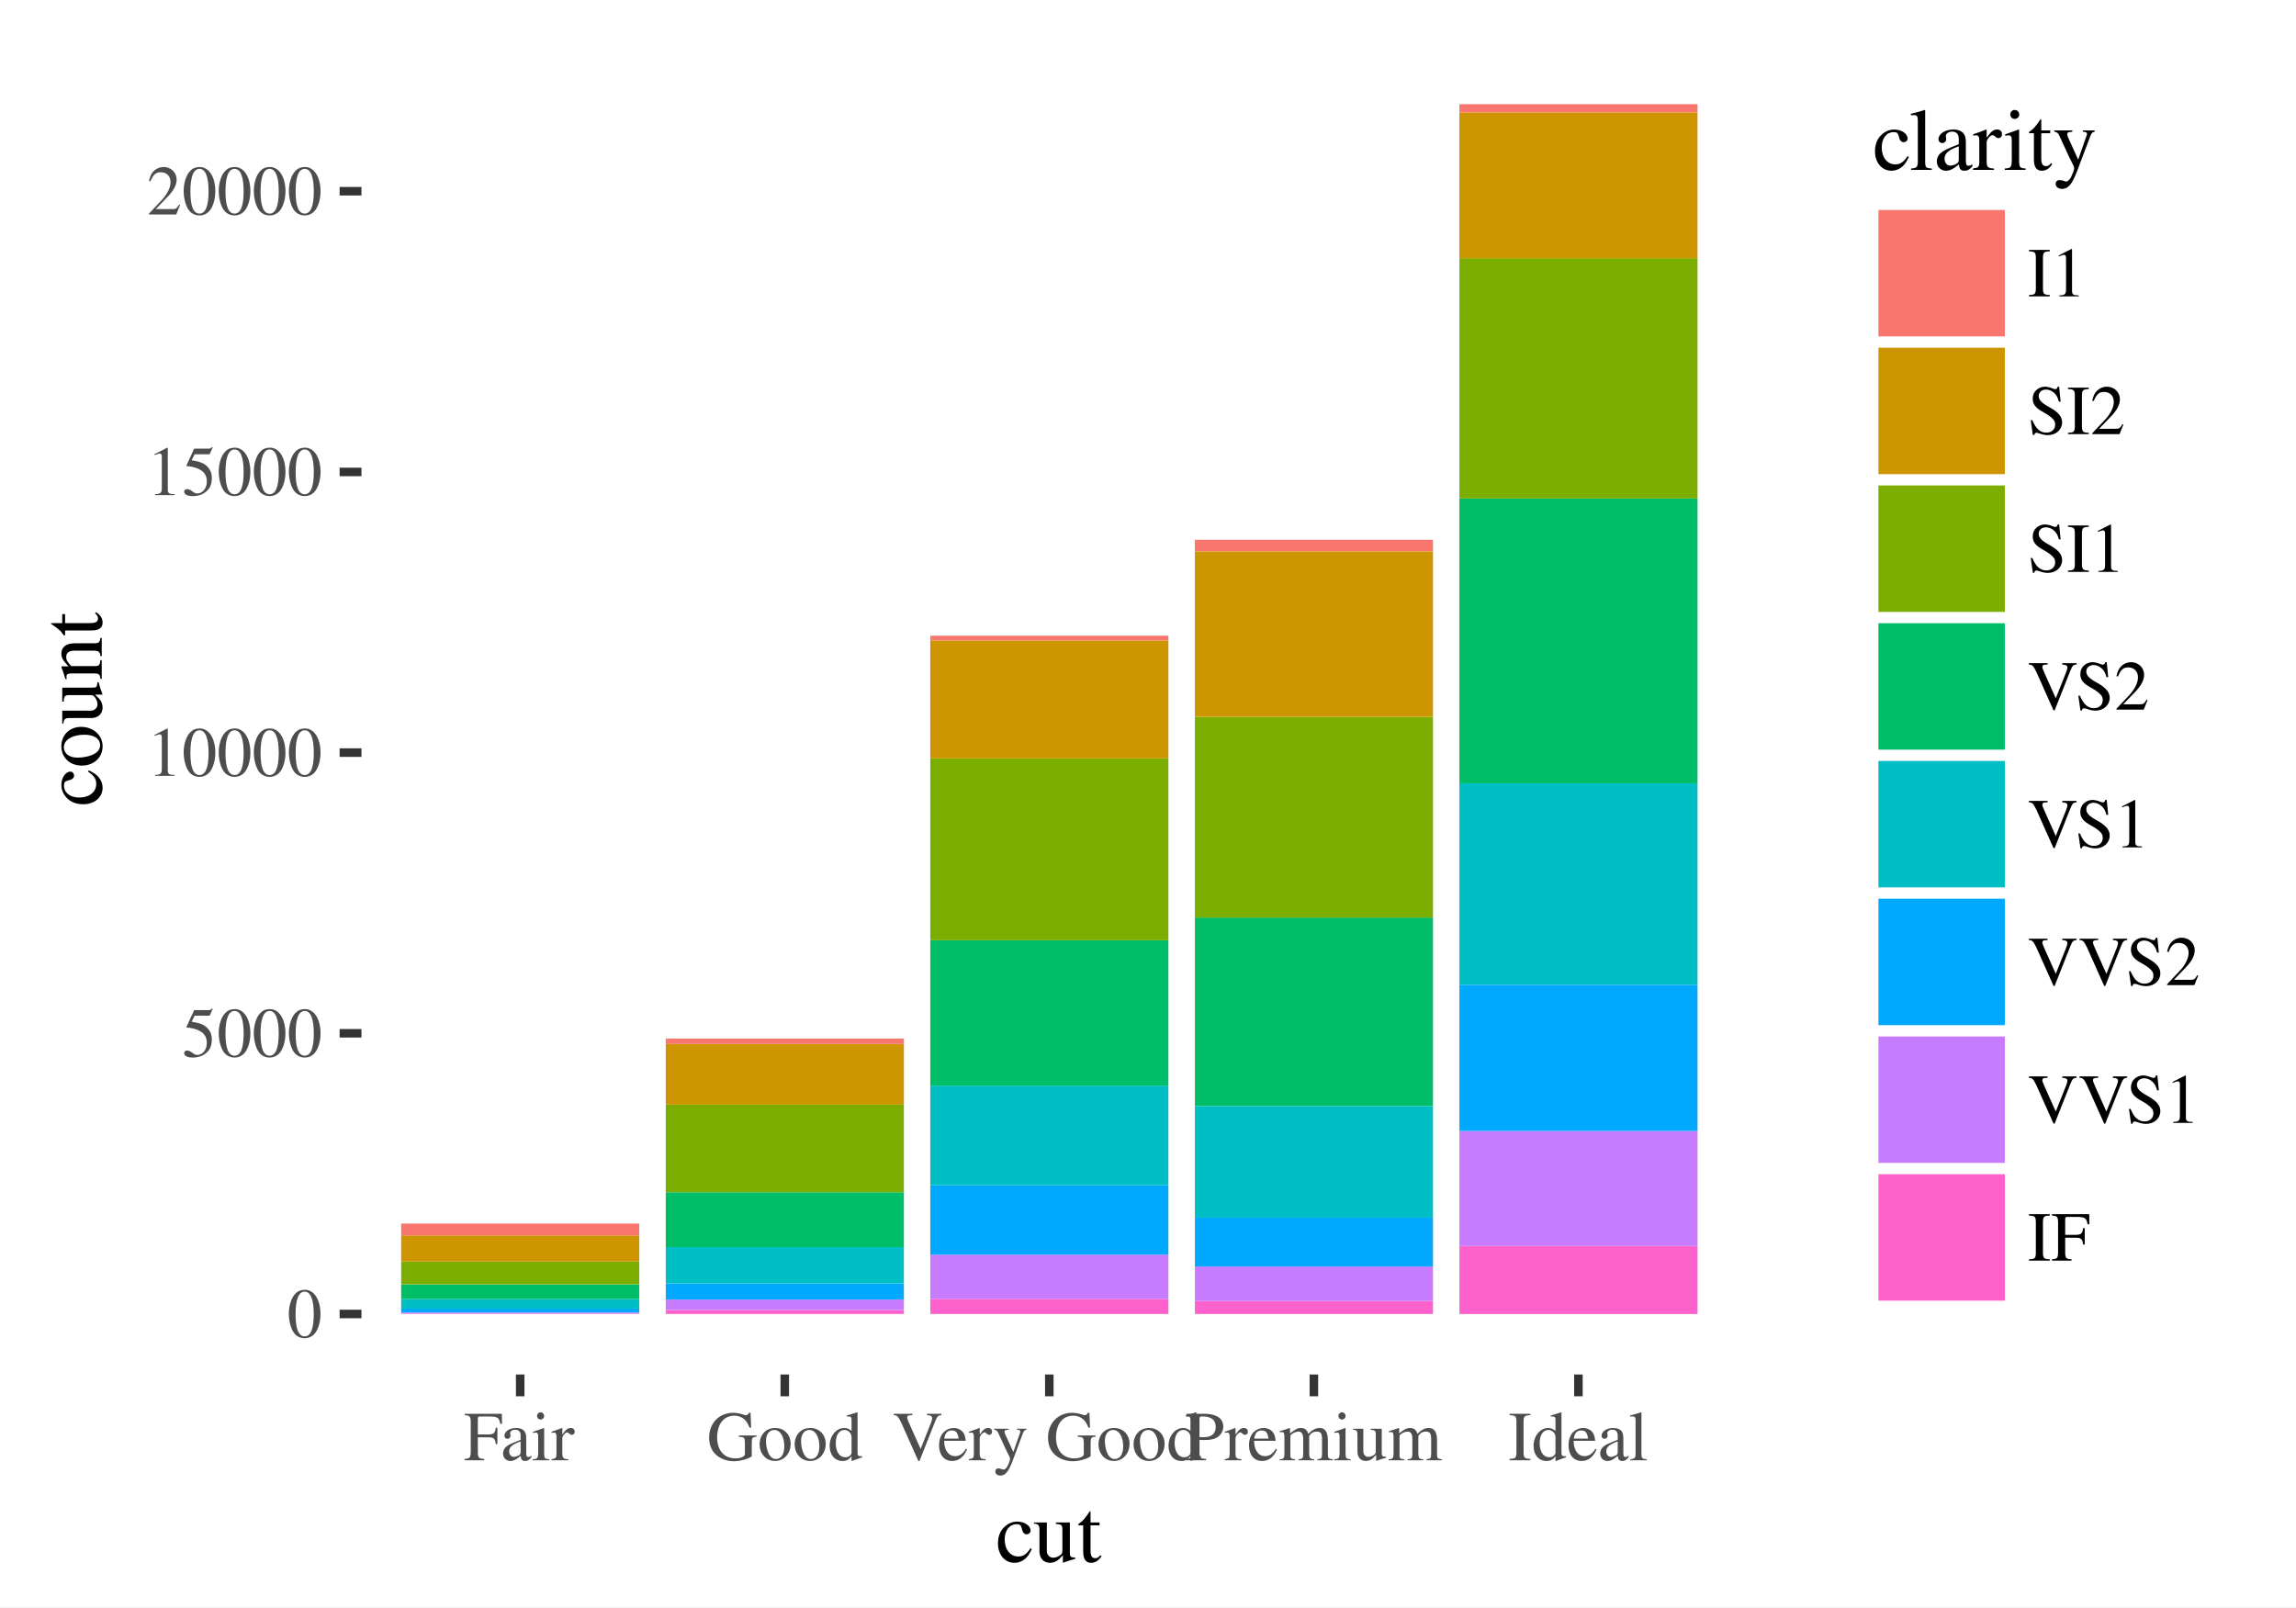
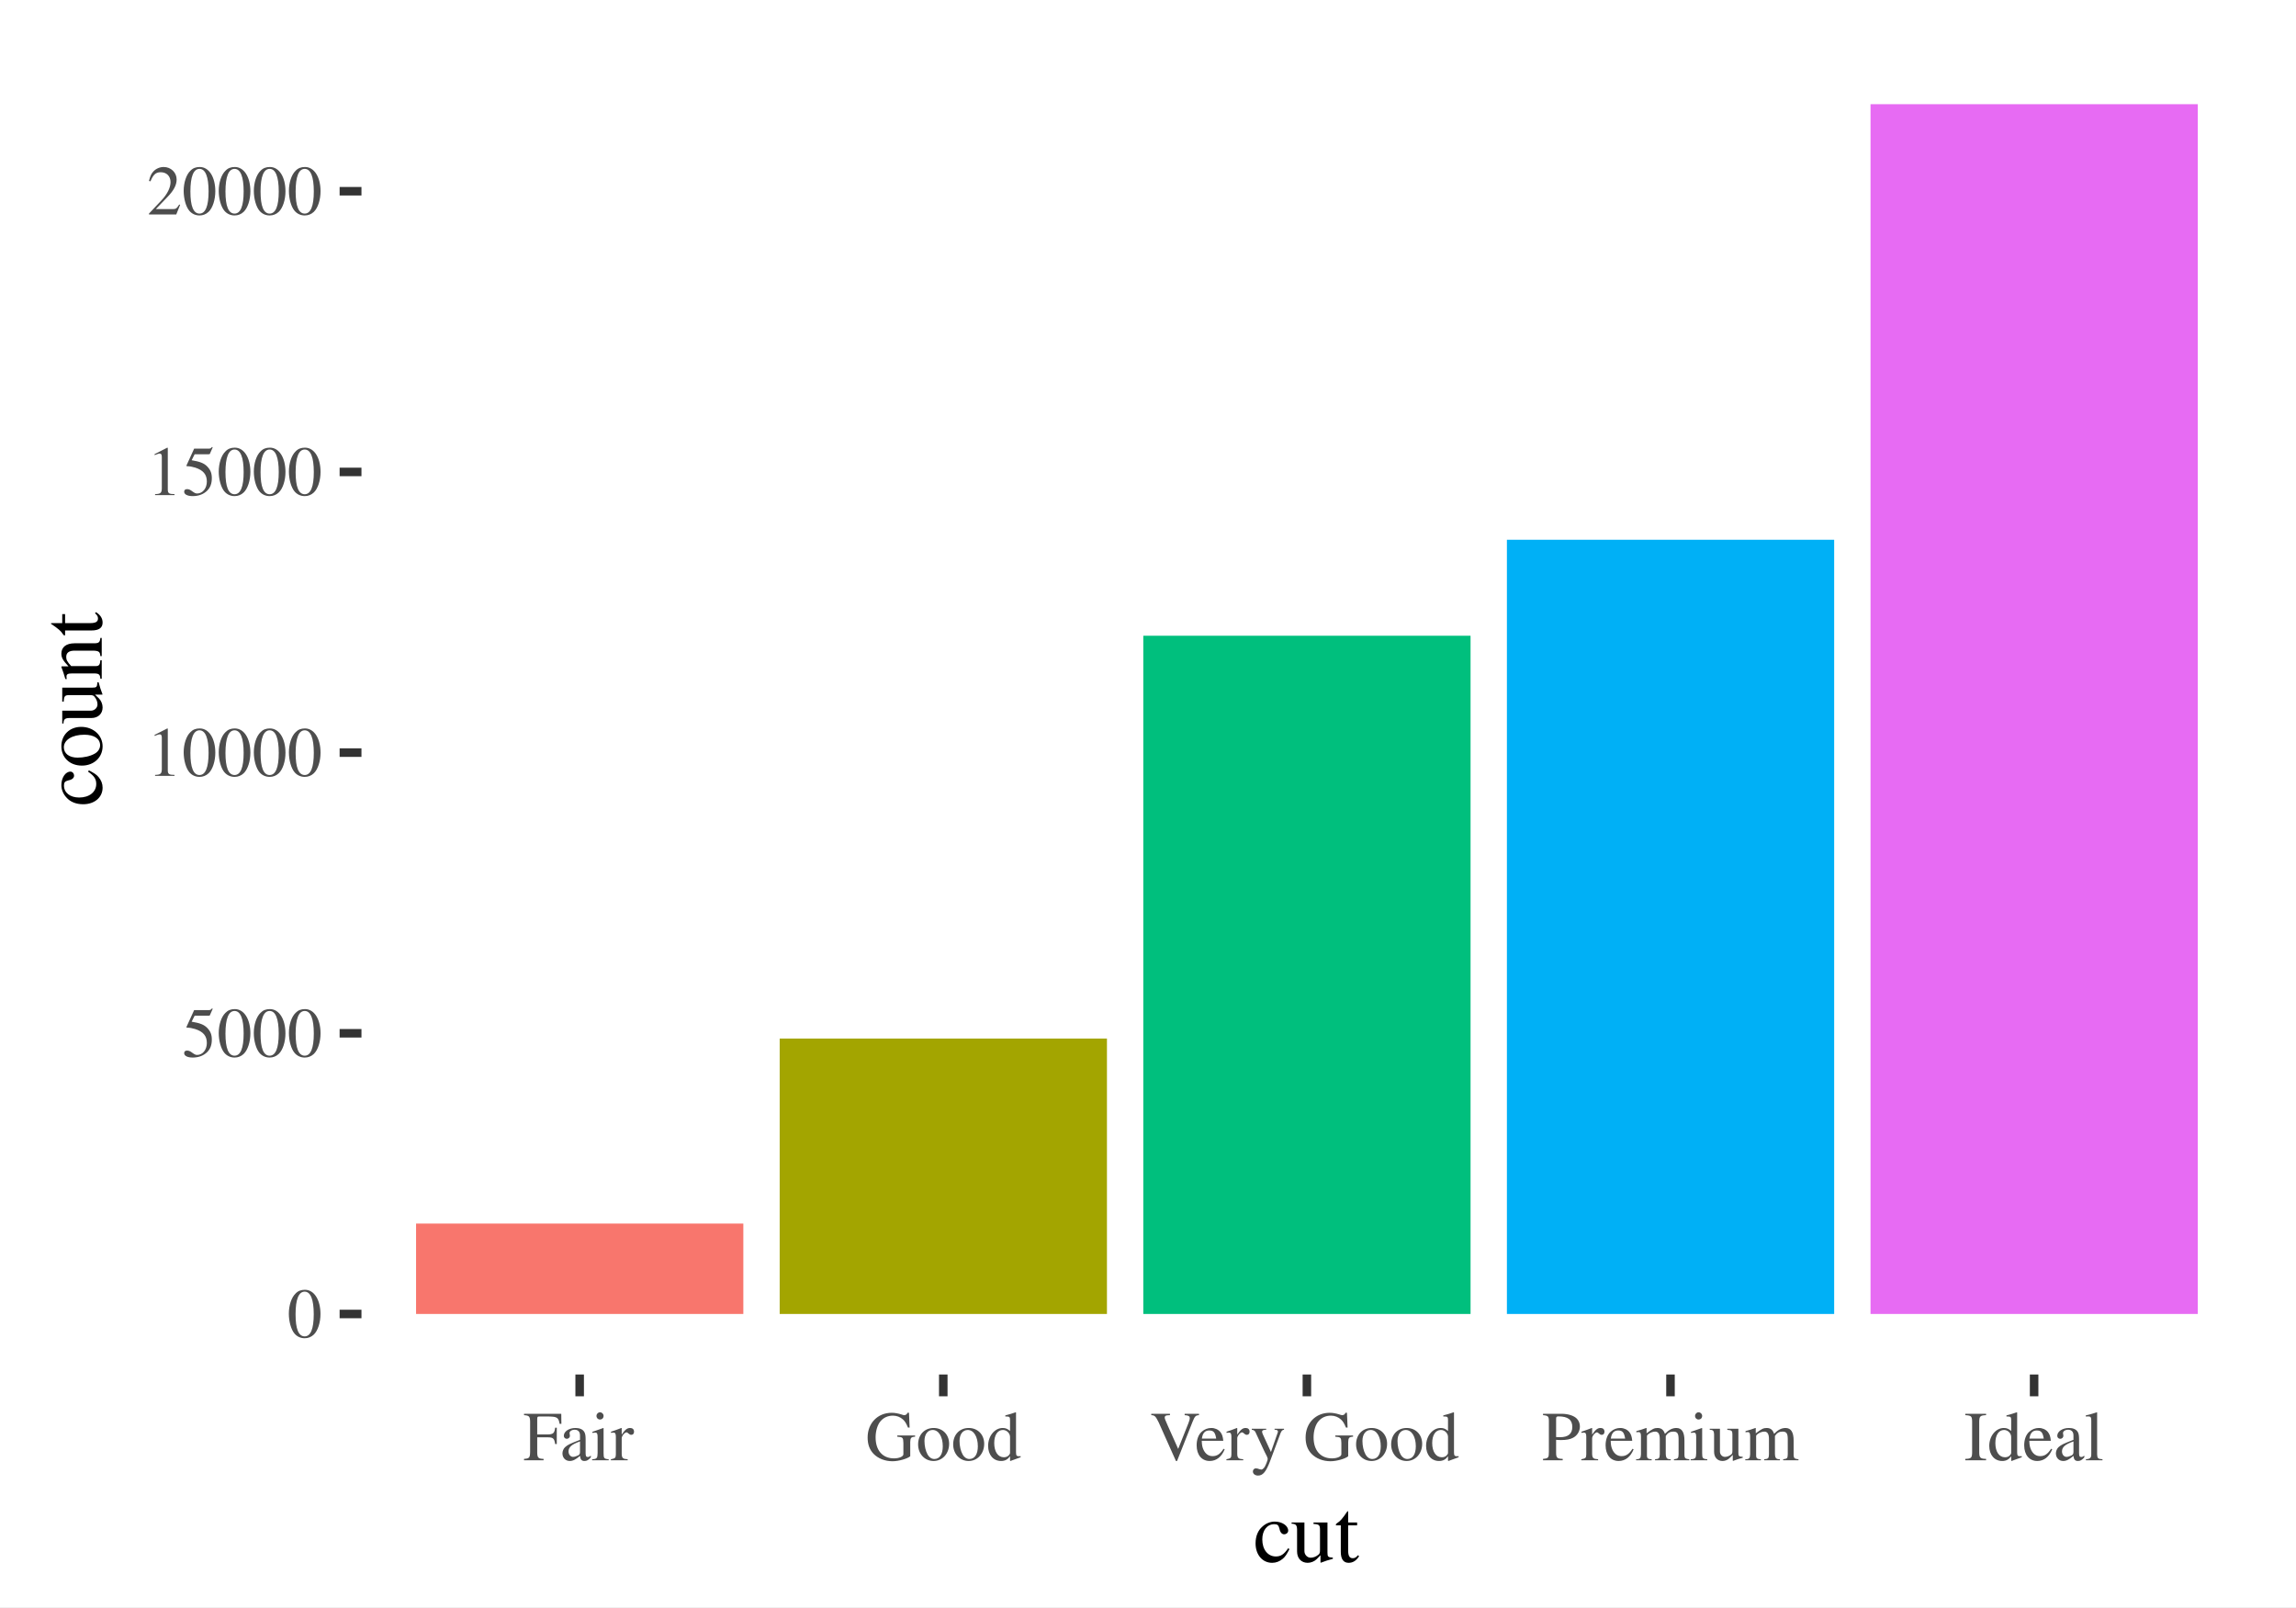
<svg xmlns="http://www.w3.org/2000/svg" viewBox="0 0 288.00 201.60">
  <defs>
    <style type="text/css">
    line, polyline, path, rect, circle {
      fill: none;
      stroke: #000000;
      stroke-linecap: round;
      stroke-linejoin: round;
      stroke-miterlimit: 10.00;
    }
  </style>
  </defs>
  <rect width="100%" height="100%" style="stroke: none; fill: #FFFFFF;" />
  <defs>
-     <clipPath id="cpNDUuMzQ0fDIxNy45MDN8MTcyLjQyfDUuNDc5NDU=">
-       <rect x="45.34" y="5.48" width="172.56" height="166.94" />
+     <clipPath id="cpNDUuMzQ0fDI4Mi41MjF8MTcyLjQyfDUuNDc5NDU=">
+       <rect x="45.34" y="5.48" width="237.18" height="166.94" />
    </clipPath>
  </defs>
-   <rect x="50.32" y="164.77" width="29.87" height="0.06" style="stroke-width: 1.07; stroke: none; stroke-linecap: butt; fill: #FF61CC;" clip-path="url(#cpNDUuMzQ0fDIxNy45MDN8MTcyLjQyfDUuNDc5NDU=)" />
-   <rect x="50.32" y="164.65" width="29.87" height="0.12" style="stroke-width: 1.07; stroke: none; stroke-linecap: butt; fill: #C77CFF;" clip-path="url(#cpNDUuMzQ0fDIxNy45MDN8MTcyLjQyfDUuNDc5NDU=)" />
-   <rect x="50.32" y="164.16" width="29.87" height="0.49" style="stroke-width: 1.07; stroke: none; stroke-linecap: butt; fill: #00A9FF;" clip-path="url(#cpNDUuMzQ0fDIxNy45MDN8MTcyLjQyfDUuNDc5NDU=)" />
-   <rect x="50.32" y="162.97" width="29.87" height="1.20" style="stroke-width: 1.07; stroke: none; stroke-linecap: butt; fill: #00BFC4;" clip-path="url(#cpNDUuMzQ0fDIxNy45MDN8MTcyLjQyfDUuNDc5NDU=)" />
-   <rect x="50.32" y="161.13" width="29.87" height="1.84" style="stroke-width: 1.07; stroke: none; stroke-linecap: butt; fill: #00BE67;" clip-path="url(#cpNDUuMzQ0fDIxNy45MDN8MTcyLjQyfDUuNDc5NDU=)" />
-   <rect x="50.32" y="158.25" width="29.87" height="2.87" style="stroke-width: 1.07; stroke: none; stroke-linecap: butt; fill: #7CAE00;" clip-path="url(#cpNDUuMzQ0fDIxNy45MDN8MTcyLjQyfDUuNDc5NDU=)" />
-   <rect x="50.32" y="154.97" width="29.87" height="3.28" style="stroke-width: 1.07; stroke: none; stroke-linecap: butt; fill: #CD9600;" clip-path="url(#cpNDUuMzQ0fDIxNy45MDN8MTcyLjQyfDUuNDc5NDU=)" />
-   <rect x="50.32" y="153.49" width="29.87" height="1.48" style="stroke-width: 1.07; stroke: none; stroke-linecap: butt; fill: #F8766D;" clip-path="url(#cpNDUuMzQ0fDIxNy45MDN8MTcyLjQyfDUuNDc5NDU=)" />
-   <rect x="83.51" y="164.33" width="29.87" height="0.50" style="stroke-width: 1.07; stroke: none; stroke-linecap: butt; fill: #FF61CC;" clip-path="url(#cpNDUuMzQ0fDIxNy45MDN8MTcyLjQyfDUuNDc5NDU=)" />
-   <rect x="83.51" y="163.02" width="29.87" height="1.31" style="stroke-width: 1.07; stroke: none; stroke-linecap: butt; fill: #C77CFF;" clip-path="url(#cpNDUuMzQ0fDIxNy45MDN8MTcyLjQyfDUuNDc5NDU=)" />
-   <rect x="83.51" y="161.01" width="29.87" height="2.01" style="stroke-width: 1.07; stroke: none; stroke-linecap: butt; fill: #00A9FF;" clip-path="url(#cpNDUuMzQ0fDIxNy45MDN8MTcyLjQyfDUuNDc5NDU=)" />
-   <rect x="83.51" y="156.44" width="29.87" height="4.56" style="stroke-width: 1.07; stroke: none; stroke-linecap: butt; fill: #00BFC4;" clip-path="url(#cpNDUuMzQ0fDIxNy45MDN8MTcyLjQyfDUuNDc5NDU=)" />
-   <rect x="83.51" y="149.56" width="29.87" height="6.89" style="stroke-width: 1.07; stroke: none; stroke-linecap: butt; fill: #00BE67;" clip-path="url(#cpNDUuMzQ0fDIxNy45MDN8MTcyLjQyfDUuNDc5NDU=)" />
-   <rect x="83.51" y="138.57" width="29.87" height="10.99" style="stroke-width: 1.07; stroke: none; stroke-linecap: butt; fill: #7CAE00;" clip-path="url(#cpNDUuMzQ0fDIxNy45MDN8MTcyLjQyfDUuNDc5NDU=)" />
-   <rect x="83.51" y="130.96" width="29.87" height="7.61" style="stroke-width: 1.07; stroke: none; stroke-linecap: butt; fill: #CD9600;" clip-path="url(#cpNDUuMzQ0fDIxNy45MDN8MTcyLjQyfDUuNDc5NDU=)" />
-   <rect x="83.51" y="130.28" width="29.87" height="0.68" style="stroke-width: 1.07; stroke: none; stroke-linecap: butt; fill: #F8766D;" clip-path="url(#cpNDUuMzQ0fDIxNy45MDN8MTcyLjQyfDUuNDc5NDU=)" />
-   <rect x="116.69" y="162.94" width="29.87" height="1.89" style="stroke-width: 1.07; stroke: none; stroke-linecap: butt; fill: #FF61CC;" clip-path="url(#cpNDUuMzQ0fDIxNy45MDN8MTcyLjQyfDUuNDc5NDU=)" />
-   <rect x="116.69" y="157.39" width="29.87" height="5.56" style="stroke-width: 1.07; stroke: none; stroke-linecap: butt; fill: #C77CFF;" clip-path="url(#cpNDUuMzQ0fDIxNy45MDN8MTcyLjQyfDUuNDc5NDU=)" />
-   <rect x="116.69" y="148.69" width="29.87" height="8.70" style="stroke-width: 1.07; stroke: none; stroke-linecap: butt; fill: #00A9FF;" clip-path="url(#cpNDUuMzQ0fDIxNy45MDN8MTcyLjQyfDUuNDc5NDU=)" />
-   <rect x="116.69" y="136.19" width="29.87" height="12.50" style="stroke-width: 1.07; stroke: none; stroke-linecap: butt; fill: #00BFC4;" clip-path="url(#cpNDUuMzQ0fDIxNy45MDN8MTcyLjQyfDUuNDc5NDU=)" />
-   <rect x="116.69" y="117.95" width="29.87" height="18.25" style="stroke-width: 1.07; stroke: none; stroke-linecap: butt; fill: #00BE67;" clip-path="url(#cpNDUuMzQ0fDIxNy45MDN8MTcyLjQyfDUuNDc5NDU=)" />
-   <rect x="116.69" y="95.13" width="29.87" height="22.82" style="stroke-width: 1.07; stroke: none; stroke-linecap: butt; fill: #7CAE00;" clip-path="url(#cpNDUuMzQ0fDIxNy45MDN8MTcyLjQyfDUuNDc5NDU=)" />
-   <rect x="116.69" y="80.34" width="29.87" height="14.79" style="stroke-width: 1.07; stroke: none; stroke-linecap: butt; fill: #CD9600;" clip-path="url(#cpNDUuMzQ0fDIxNy45MDN8MTcyLjQyfDUuNDc5NDU=)" />
-   <rect x="116.69" y="79.75" width="29.87" height="0.59" style="stroke-width: 1.07; stroke: none; stroke-linecap: butt; fill: #F8766D;" clip-path="url(#cpNDUuMzQ0fDIxNy45MDN8MTcyLjQyfDUuNDc5NDU=)" />
-   <rect x="149.88" y="163.21" width="29.87" height="1.62" style="stroke-width: 1.07; stroke: none; stroke-linecap: butt; fill: #FF61CC;" clip-path="url(#cpNDUuMzQ0fDIxNy45MDN8MTcyLjQyfDUuNDc5NDU=)" />
-   <rect x="149.88" y="158.87" width="29.87" height="4.34" style="stroke-width: 1.07; stroke: none; stroke-linecap: butt; fill: #C77CFF;" clip-path="url(#cpNDUuMzQ0fDIxNy45MDN8MTcyLjQyfDUuNDc5NDU=)" />
-   <rect x="149.88" y="152.75" width="29.87" height="6.13" style="stroke-width: 1.07; stroke: none; stroke-linecap: butt; fill: #00A9FF;" clip-path="url(#cpNDUuMzQ0fDIxNy45MDN8MTcyLjQyfDUuNDc5NDU=)" />
-   <rect x="149.88" y="138.74" width="29.87" height="14.01" style="stroke-width: 1.07; stroke: none; stroke-linecap: butt; fill: #00BFC4;" clip-path="url(#cpNDUuMzQ0fDIxNy45MDN8MTcyLjQyfDUuNDc5NDU=)" />
-   <rect x="149.88" y="115.10" width="29.87" height="23.64" style="stroke-width: 1.07; stroke: none; stroke-linecap: butt; fill: #00BE67;" clip-path="url(#cpNDUuMzQ0fDIxNy45MDN8MTcyLjQyfDUuNDc5NDU=)" />
-   <rect x="149.88" y="89.93" width="29.87" height="25.18" style="stroke-width: 1.07; stroke: none; stroke-linecap: butt; fill: #7CAE00;" clip-path="url(#cpNDUuMzQ0fDIxNy45MDN8MTcyLjQyfDUuNDc5NDU=)" />
-   <rect x="149.88" y="69.16" width="29.87" height="20.77" style="stroke-width: 1.07; stroke: none; stroke-linecap: butt; fill: #CD9600;" clip-path="url(#cpNDUuMzQ0fDIxNy45MDN8MTcyLjQyfDUuNDc5NDU=)" />
-   <rect x="149.88" y="67.71" width="29.87" height="1.44" style="stroke-width: 1.07; stroke: none; stroke-linecap: butt; fill: #F8766D;" clip-path="url(#cpNDUuMzQ0fDIxNy45MDN8MTcyLjQyfDUuNDc5NDU=)" />
-   <rect x="183.06" y="156.30" width="29.87" height="8.54" style="stroke-width: 1.07; stroke: none; stroke-linecap: butt; fill: #FF61CC;" clip-path="url(#cpNDUuMzQ0fDIxNy45MDN8MTcyLjQyfDUuNDc5NDU=)" />
-   <rect x="183.06" y="141.88" width="29.87" height="14.42" style="stroke-width: 1.07; stroke: none; stroke-linecap: butt; fill: #C77CFF;" clip-path="url(#cpNDUuMzQ0fDIxNy45MDN8MTcyLjQyfDUuNDc5NDU=)" />
-   <rect x="183.06" y="123.53" width="29.87" height="18.35" style="stroke-width: 1.07; stroke: none; stroke-linecap: butt; fill: #00A9FF;" clip-path="url(#cpNDUuMzQ0fDIxNy45MDN8MTcyLjQyfDUuNDc5NDU=)" />
-   <rect x="183.06" y="98.26" width="29.87" height="25.27" style="stroke-width: 1.07; stroke: none; stroke-linecap: butt; fill: #00BFC4;" clip-path="url(#cpNDUuMzQ0fDIxNy45MDN8MTcyLjQyfDUuNDc5NDU=)" />
-   <rect x="183.06" y="62.55" width="29.87" height="35.71" style="stroke-width: 1.07; stroke: none; stroke-linecap: butt; fill: #00BE67;" clip-path="url(#cpNDUuMzQ0fDIxNy45MDN8MTcyLjQyfDUuNDc5NDU=)" />
-   <rect x="183.06" y="32.39" width="29.87" height="30.15" style="stroke-width: 1.07; stroke: none; stroke-linecap: butt; fill: #7CAE00;" clip-path="url(#cpNDUuMzQ0fDIxNy45MDN8MTcyLjQyfDUuNDc5NDU=)" />
-   <rect x="183.06" y="14.10" width="29.87" height="18.30" style="stroke-width: 1.07; stroke: none; stroke-linecap: butt; fill: #CD9600;" clip-path="url(#cpNDUuMzQ0fDIxNy45MDN8MTcyLjQyfDUuNDc5NDU=)" />
-   <rect x="183.06" y="13.07" width="29.87" height="1.03" style="stroke-width: 1.07; stroke: none; stroke-linecap: butt; fill: #F8766D;" clip-path="url(#cpNDUuMzQ0fDIxNy45MDN8MTcyLjQyfDUuNDc5NDU=)" />
+   <rect x="52.19" y="153.49" width="41.05" height="11.34" style="stroke-width: 1.07; stroke: none; stroke-linecap: butt; fill: #F8766D;" clip-path="url(#cpNDUuMzQ0fDI4Mi41MjF8MTcyLjQyfDUuNDc5NDU=)" />
+   <rect x="97.80" y="130.28" width="41.05" height="34.55" style="stroke-width: 1.07; stroke: none; stroke-linecap: butt; fill: #A3A500;" clip-path="url(#cpNDUuMzQ0fDI4Mi41MjF8MTcyLjQyfDUuNDc5NDU=)" />
+   <rect x="143.41" y="79.75" width="41.05" height="85.08" style="stroke-width: 1.07; stroke: none; stroke-linecap: butt; fill: #00BF7D;" clip-path="url(#cpNDUuMzQ0fDI4Mi41MjF8MTcyLjQyfDUuNDc5NDU=)" />
+   <rect x="189.02" y="67.71" width="41.05" height="97.12" style="stroke-width: 1.07; stroke: none; stroke-linecap: butt; fill: #00B0F6;" clip-path="url(#cpNDUuMzQ0fDI4Mi41MjF8MTcyLjQyfDUuNDc5NDU=)" />
+   <rect x="234.63" y="13.07" width="41.05" height="151.76" style="stroke-width: 1.07; stroke: none; stroke-linecap: butt; fill: #E76BF3;" clip-path="url(#cpNDUuMzQ0fDI4Mi41MjF8MTcyLjQyfDUuNDc5NDU=)" />
  <defs>
    <clipPath id="cpMHwyODh8MjAxLjZ8MA==">
      <rect x="0.00" y="0.00" width="288.00" height="201.60" />
    </clipPath>
  </defs>
  <g clip-path="url(#cpMHwyODh8MjAxLjZ8MA==)">
    <text x="36.01" y="167.75" style="font-size: 8.80px; fill: #4D4D4D; font-family: Nimbus Roman No9 L;" textLength="4.40px" lengthAdjust="spacingAndGlyphs">0</text>
  </g>
  <g clip-path="url(#cpMHwyODh8MjAxLjZ8MA==)">
    <text x="22.82" y="132.54" style="font-size: 8.80px; fill: #4D4D4D; font-family: Nimbus Roman No9 L;" textLength="17.59px" lengthAdjust="spacingAndGlyphs">5000</text>
  </g>
  <g clip-path="url(#cpMHwyODh8MjAxLjZ8MA==)">
    <text x="18.42" y="97.33" style="font-size: 8.80px; fill: #4D4D4D; font-family: Nimbus Roman No9 L;" textLength="21.99px" lengthAdjust="spacingAndGlyphs">10000</text>
  </g>
  <g clip-path="url(#cpMHwyODh8MjAxLjZ8MA==)">
    <text x="18.42" y="62.11" style="font-size: 8.80px; fill: #4D4D4D; font-family: Nimbus Roman No9 L;" textLength="21.99px" lengthAdjust="spacingAndGlyphs">15000</text>
  </g>
  <g clip-path="url(#cpMHwyODh8MjAxLjZ8MA==)">
    <text x="18.42" y="26.90" style="font-size: 8.80px; fill: #4D4D4D; font-family: Nimbus Roman No9 L;" textLength="21.99px" lengthAdjust="spacingAndGlyphs">20000</text>
  </g>
  <polyline points="42.60,164.83 45.34,164.83 " style="stroke-width: 1.07; stroke: #333333; stroke-linecap: butt;" clip-path="url(#cpMHwyODh8MjAxLjZ8MA==)" />
  <polyline points="42.60,129.62 45.34,129.62 " style="stroke-width: 1.07; stroke: #333333; stroke-linecap: butt;" clip-path="url(#cpMHwyODh8MjAxLjZ8MA==)" />
  <polyline points="42.60,94.41 45.34,94.41 " style="stroke-width: 1.07; stroke: #333333; stroke-linecap: butt;" clip-path="url(#cpMHwyODh8MjAxLjZ8MA==)" />
  <polyline points="42.60,59.20 45.34,59.20 " style="stroke-width: 1.07; stroke: #333333; stroke-linecap: butt;" clip-path="url(#cpMHwyODh8MjAxLjZ8MA==)" />
  <polyline points="42.60,23.99 45.34,23.99 " style="stroke-width: 1.07; stroke: #333333; stroke-linecap: butt;" clip-path="url(#cpMHwyODh8MjAxLjZ8MA==)" />
-   <polyline points="65.25,175.16 65.25,172.42 " style="stroke-width: 1.07; stroke: #333333; stroke-linecap: butt;" clip-path="url(#cpMHwyODh8MjAxLjZ8MA==)" />
-   <polyline points="98.44,175.16 98.44,172.42 " style="stroke-width: 1.07; stroke: #333333; stroke-linecap: butt;" clip-path="url(#cpMHwyODh8MjAxLjZ8MA==)" />
-   <polyline points="131.62,175.16 131.62,172.42 " style="stroke-width: 1.07; stroke: #333333; stroke-linecap: butt;" clip-path="url(#cpMHwyODh8MjAxLjZ8MA==)" />
-   <polyline points="164.81,175.16 164.81,172.42 " style="stroke-width: 1.07; stroke: #333333; stroke-linecap: butt;" clip-path="url(#cpMHwyODh8MjAxLjZ8MA==)" />
-   <polyline points="197.99,175.16 197.99,172.42 " style="stroke-width: 1.07; stroke: #333333; stroke-linecap: butt;" clip-path="url(#cpMHwyODh8MjAxLjZ8MA==)" />
+   <polyline points="72.71,175.16 72.71,172.42 " style="stroke-width: 1.07; stroke: #333333; stroke-linecap: butt;" clip-path="url(#cpMHwyODh8MjAxLjZ8MA==)" />
+   <polyline points="118.32,175.16 118.32,172.42 " style="stroke-width: 1.07; stroke: #333333; stroke-linecap: butt;" clip-path="url(#cpMHwyODh8MjAxLjZ8MA==)" />
+   <polyline points="163.93,175.16 163.93,172.42 " style="stroke-width: 1.07; stroke: #333333; stroke-linecap: butt;" clip-path="url(#cpMHwyODh8MjAxLjZ8MA==)" />
+   <polyline points="209.54,175.16 209.54,172.42 " style="stroke-width: 1.07; stroke: #333333; stroke-linecap: butt;" clip-path="url(#cpMHwyODh8MjAxLjZ8MA==)" />
+   <polyline points="255.15,175.16 255.15,172.42 " style="stroke-width: 1.07; stroke: #333333; stroke-linecap: butt;" clip-path="url(#cpMHwyODh8MjAxLjZ8MA==)" />
  <g clip-path="url(#cpMHwyODh8MjAxLjZ8MA==)">
-     <text x="58.17" y="183.18" style="font-size: 8.80px; fill: #4D4D4D; font-family: Nimbus Roman No9 L;" textLength="14.17px" lengthAdjust="spacingAndGlyphs">Fair</text>
+     <text x="65.62" y="183.18" style="font-size: 8.80px; fill: #4D4D4D; font-family: Nimbus Roman No9 L;" textLength="14.17px" lengthAdjust="spacingAndGlyphs">Fair</text>
  </g>
  <g clip-path="url(#cpMHwyODh8MjAxLjZ8MA==)">
-     <text x="88.67" y="183.18" style="font-size: 8.80px; fill: #4D4D4D; font-family: Nimbus Roman No9 L;" textLength="19.55px" lengthAdjust="spacingAndGlyphs">Good</text>
+     <text x="108.55" y="183.18" style="font-size: 8.80px; fill: #4D4D4D; font-family: Nimbus Roman No9 L;" textLength="19.55px" lengthAdjust="spacingAndGlyphs">Good</text>
  </g>
  <g clip-path="url(#cpMHwyODh8MjAxLjZ8MA==)">
-     <text x="111.96" y="183.18" style="font-size: 8.80px; fill: #4D4D4D; font-family: Nimbus Roman No9 L;" textLength="39.33px" lengthAdjust="spacingAndGlyphs">Very Good</text>
+     <text x="144.27" y="183.18" style="font-size: 8.80px; fill: #4D4D4D; font-family: Nimbus Roman No9 L;" textLength="39.33px" lengthAdjust="spacingAndGlyphs">Very Good</text>
  </g>
  <g clip-path="url(#cpMHwyODh8MjAxLjZ8MA==)">
-     <text x="148.68" y="183.18" style="font-size: 8.80px; fill: #4D4D4D; font-family: Nimbus Roman No9 L;" textLength="32.26px" lengthAdjust="spacingAndGlyphs">Premium</text>
+     <text x="193.41" y="183.18" style="font-size: 8.80px; fill: #4D4D4D; font-family: Nimbus Roman No9 L;" textLength="32.26px" lengthAdjust="spacingAndGlyphs">Premium</text>
  </g>
  <g clip-path="url(#cpMHwyODh8MjAxLjZ8MA==)">
-     <text x="189.20" y="183.18" style="font-size: 8.80px; fill: #4D4D4D; font-family: Nimbus Roman No9 L;" textLength="17.59px" lengthAdjust="spacingAndGlyphs">Ideal</text>
+     <text x="246.36" y="183.18" style="font-size: 8.80px; fill: #4D4D4D; font-family: Nimbus Roman No9 L;" textLength="17.59px" lengthAdjust="spacingAndGlyphs">Ideal</text>
  </g>
  <g clip-path="url(#cpMHwyODh8MjAxLjZ8MA==)">
-     <text x="124.90" y="195.94" style="font-size: 11.00px; font-family: Nimbus Roman No9 L;" textLength="13.44px" lengthAdjust="spacingAndGlyphs">cut</text>
+     <text x="157.21" y="195.94" style="font-size: 11.00px; font-family: Nimbus Roman No9 L;" textLength="13.44px" lengthAdjust="spacingAndGlyphs">cut</text>
  </g>
  <g clip-path="url(#cpMHwyODh8MjAxLjZ8MA==)">
    <text transform="translate(12.76,101.17) rotate(-90)" style="font-size: 11.00px; font-family: Nimbus Roman No9 L;" textLength="24.44px" lengthAdjust="spacingAndGlyphs">count</text>
  </g>
-   <g clip-path="url(#cpMHwyODh8MjAxLjZ8MA==)">
-     <text x="234.91" y="21.31" style="font-size: 11.00px; font-family: Nimbus Roman No9 L;" textLength="28.10px" lengthAdjust="spacingAndGlyphs">clarity</text>
-   </g>
-   <rect x="235.62" y="26.34" width="15.86" height="15.86" style="stroke-width: 1.07; stroke: none; stroke-linejoin: miter; fill: #F8766D;" clip-path="url(#cpMHwyODh8MjAxLjZ8MA==)" />
-   <rect x="235.62" y="43.62" width="15.86" height="15.86" style="stroke-width: 1.07; stroke: none; stroke-linejoin: miter; fill: #CD9600;" clip-path="url(#cpMHwyODh8MjAxLjZ8MA==)" />
-   <rect x="235.62" y="60.90" width="15.86" height="15.86" style="stroke-width: 1.07; stroke: none; stroke-linejoin: miter; fill: #7CAE00;" clip-path="url(#cpMHwyODh8MjAxLjZ8MA==)" />
-   <rect x="235.62" y="78.18" width="15.86" height="15.86" style="stroke-width: 1.07; stroke: none; stroke-linejoin: miter; fill: #00BE67;" clip-path="url(#cpMHwyODh8MjAxLjZ8MA==)" />
-   <rect x="235.62" y="95.46" width="15.86" height="15.86" style="stroke-width: 1.07; stroke: none; stroke-linejoin: miter; fill: #00BFC4;" clip-path="url(#cpMHwyODh8MjAxLjZ8MA==)" />
-   <rect x="235.62" y="112.74" width="15.86" height="15.86" style="stroke-width: 1.07; stroke: none; stroke-linejoin: miter; fill: #00A9FF;" clip-path="url(#cpMHwyODh8MjAxLjZ8MA==)" />
-   <rect x="235.62" y="130.02" width="15.86" height="15.86" style="stroke-width: 1.07; stroke: none; stroke-linejoin: miter; fill: #C77CFF;" clip-path="url(#cpMHwyODh8MjAxLjZ8MA==)" />
-   <rect x="235.62" y="147.30" width="15.86" height="15.86" style="stroke-width: 1.07; stroke: none; stroke-linejoin: miter; fill: #FF61CC;" clip-path="url(#cpMHwyODh8MjAxLjZ8MA==)" />
-   <g clip-path="url(#cpMHwyODh8MjAxLjZ8MA==)">
-     <text x="254.35" y="37.18" style="font-size: 8.80px; font-family: Nimbus Roman No9 L;" textLength="7.33px" lengthAdjust="spacingAndGlyphs">I1</text>
-   </g>
-   <g clip-path="url(#cpMHwyODh8MjAxLjZ8MA==)">
-     <text x="254.35" y="54.46" style="font-size: 8.80px; font-family: Nimbus Roman No9 L;" textLength="12.22px" lengthAdjust="spacingAndGlyphs">SI2</text>
-   </g>
-   <g clip-path="url(#cpMHwyODh8MjAxLjZ8MA==)">
-     <text x="254.35" y="71.74" style="font-size: 8.80px; font-family: Nimbus Roman No9 L;" textLength="12.22px" lengthAdjust="spacingAndGlyphs">SI1</text>
-   </g>
-   <g clip-path="url(#cpMHwyODh8MjAxLjZ8MA==)">
-     <text x="254.35" y="89.02" style="font-size: 8.80px; font-family: Nimbus Roman No9 L;" textLength="15.64px" lengthAdjust="spacingAndGlyphs">VS2</text>
-   </g>
-   <g clip-path="url(#cpMHwyODh8MjAxLjZ8MA==)">
-     <text x="254.35" y="106.30" style="font-size: 8.80px; font-family: Nimbus Roman No9 L;" textLength="15.64px" lengthAdjust="spacingAndGlyphs">VS1</text>
-   </g>
-   <g clip-path="url(#cpMHwyODh8MjAxLjZ8MA==)">
-     <text x="254.35" y="123.58" style="font-size: 8.80px; font-family: Nimbus Roman No9 L;" textLength="21.99px" lengthAdjust="spacingAndGlyphs">VVS2</text>
-   </g>
-   <g clip-path="url(#cpMHwyODh8MjAxLjZ8MA==)">
-     <text x="254.35" y="140.86" style="font-size: 8.80px; font-family: Nimbus Roman No9 L;" textLength="21.99px" lengthAdjust="spacingAndGlyphs">VVS1</text>
-   </g>
-   <g clip-path="url(#cpMHwyODh8MjAxLjZ8MA==)">
-     <text x="254.35" y="158.14" style="font-size: 8.80px; font-family: Nimbus Roman No9 L;" textLength="7.82px" lengthAdjust="spacingAndGlyphs">IF</text>
-   </g>
</svg>
